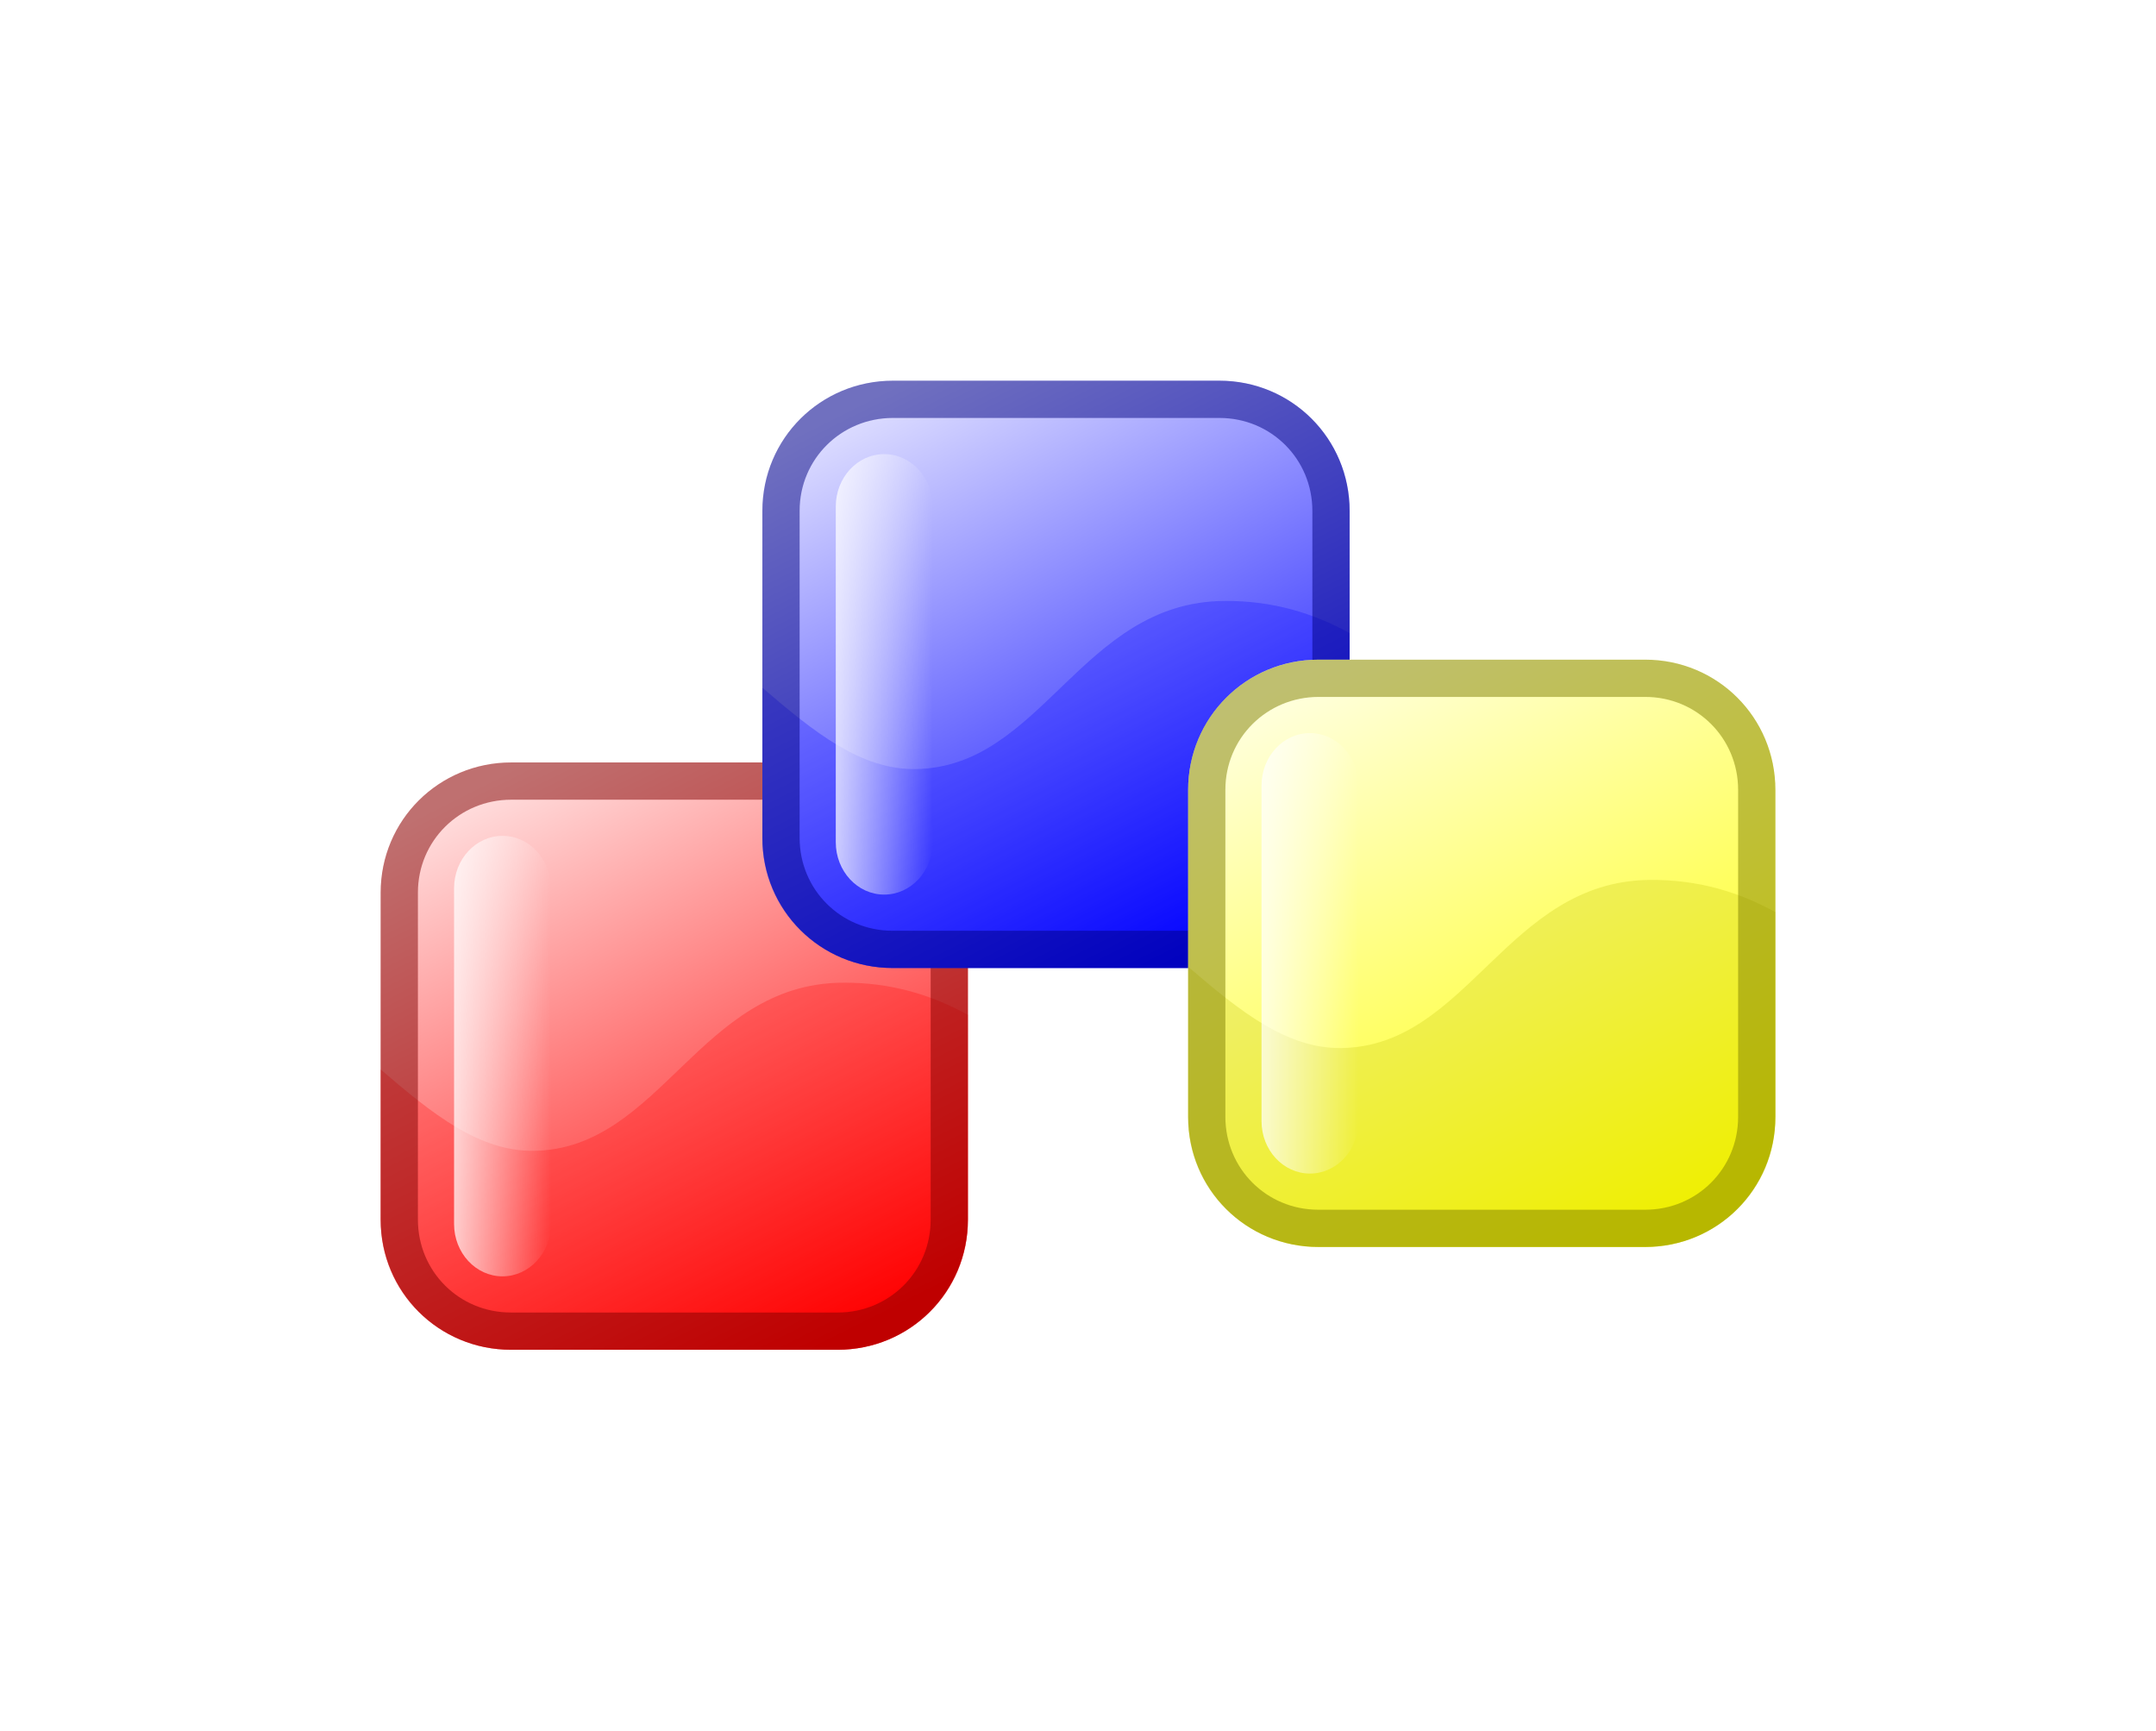
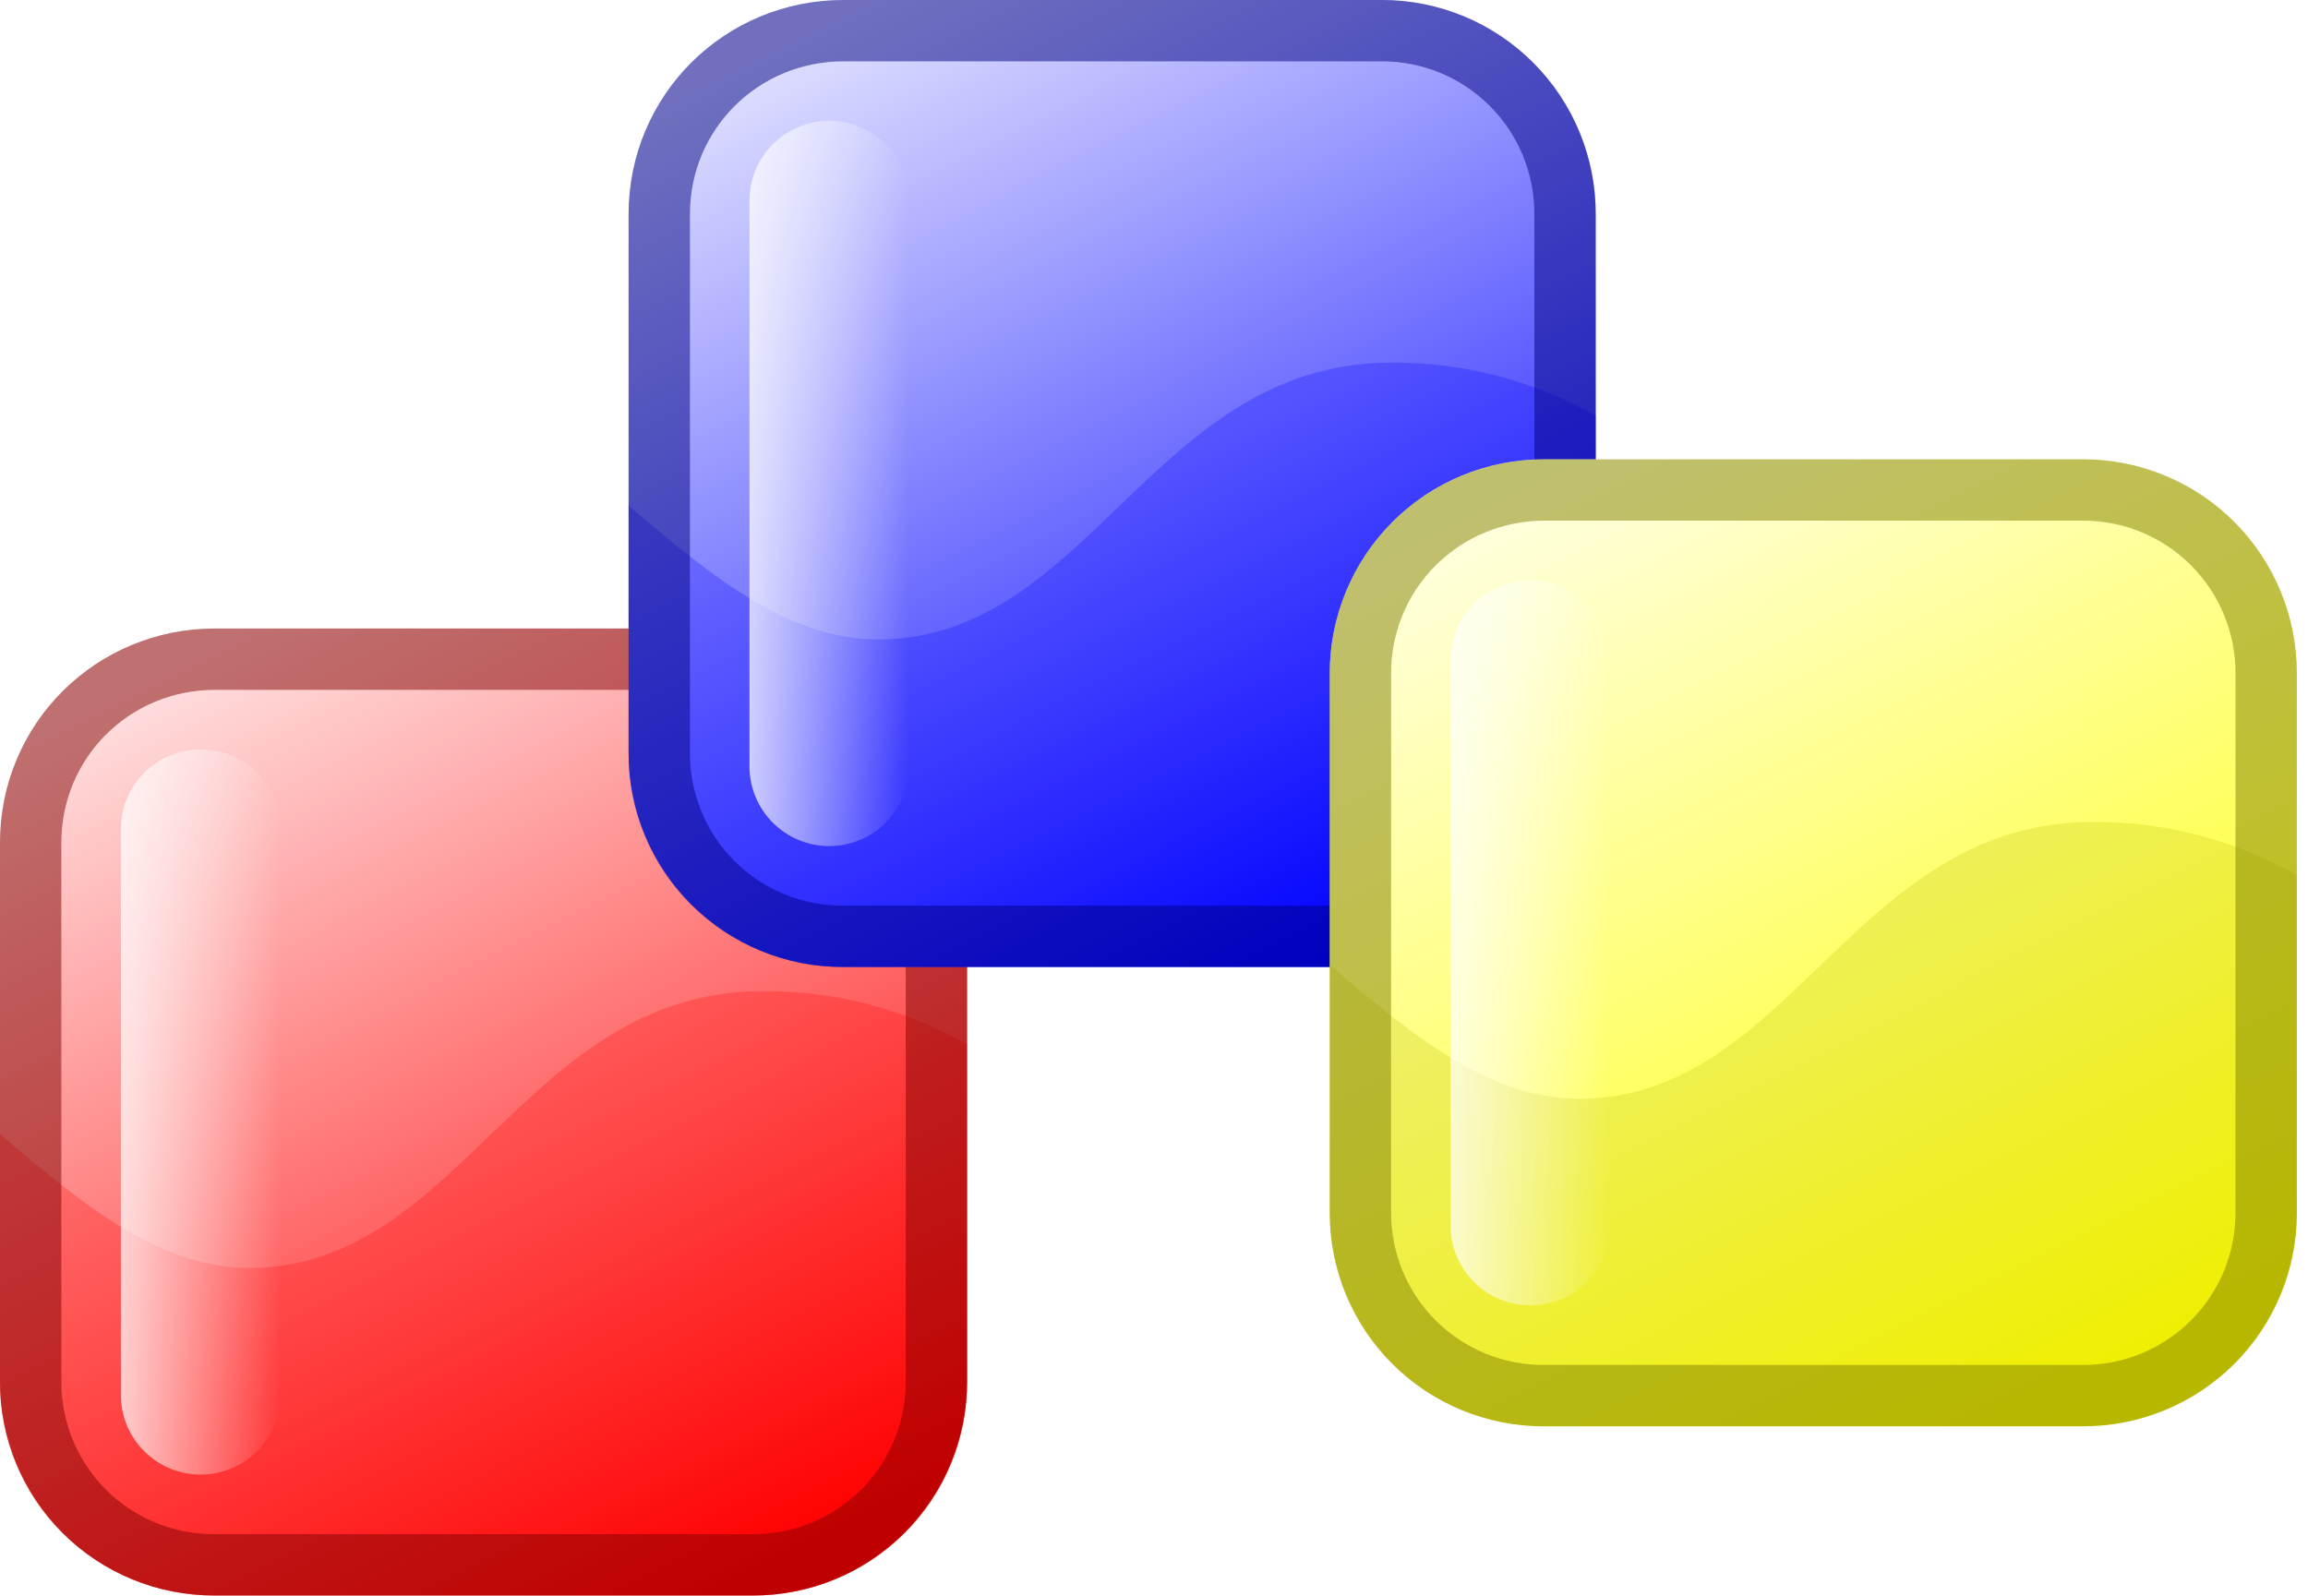
- <svg xmlns="http://www.w3.org/2000/svg" xmlns:xlink="http://www.w3.org/1999/xlink" width="124.606" height="100" version="1">
+ <svg xmlns="http://www.w3.org/2000/svg" width="81" height="56" viewBox="0 0 81 56">
  <defs>
-     <linearGradient id="a">
-       <stop offset="0" stop-color="red" />
-       <stop offset="1" stop-color="#ffe0e0" />
+     <linearGradient x1="75.507%" y1="100%" x2="24.959%" y2="0%" id="a">
+       <stop stop-color="#F00" offset="0%" />
+       <stop stop-color="#FFE0E0" offset="100%" />
    </linearGradient>
-     <linearGradient id="b">
-       <stop offset="0" stop-color="#fff" />
-       <stop offset="1" stop-color="#fff" stop-opacity="0" />
+     <linearGradient x1="-37.724%" y1="49.998%" x2="100.001%" y2="49.998%" id="b">
+       <stop stop-color="#FFF" offset="0%" />
+       <stop stop-color="#FFF" stop-opacity="0" offset="100%" />
    </linearGradient>
-     <linearGradient id="c">
-       <stop offset="0" stop-color="#00f" />
-       <stop offset="1" stop-color="#e0e0ff" />
+     <linearGradient x1="74.95%" y1="99.999%" x2="24.68%" y2="-.001%" id="c">
+       <stop stop-color="#00F" offset="0%" />
+       <stop stop-color="#E0E0FF" offset="100%" />
    </linearGradient>
-     <linearGradient id="d">
-       <stop offset="0" stop-color="#ffffe0" />
-       <stop offset="1" stop-color="#ff0" />
+     <linearGradient x1="-37.395%" y1="49.998%" y2="49.998%" id="d">
+       <stop stop-color="#FFF" offset="0%" />
+       <stop stop-color="#FFF" stop-opacity="0" offset="100%" />
    </linearGradient>
-     <linearGradient xlink:href="#a" id="e" gradientUnits="userSpaceOnUse" gradientTransform="translate(-45.008 -319.106) scale(1.00003)" x1="221.016" y1="674.085" x2="119.923" y2="474.091" />
-     <linearGradient xlink:href="#b" id="f" gradientUnits="userSpaceOnUse" gradientTransform="matrix(.54556 0 0 .35025 -38.517 72.607)" x1="139.431" y1="520.743" x2="222.739" y2="520.743" />
-     <linearGradient xlink:href="#c" id="g" gradientUnits="userSpaceOnUse" gradientTransform="matrix(1.33416 0 0 1.33416 -90.283 -537.514)" x1="296.203" y1="571.529" x2="220.845" y2="421.623" />
-     <linearGradient xlink:href="#b" id="h" gradientUnits="userSpaceOnUse" gradientTransform="matrix(.54556 0 0 .35025 91.483 -57.393)" x1="139.63" y1="520.742" x2="222.738" y2="520.742" />
-     <linearGradient xlink:href="#d" id="i" gradientUnits="userSpaceOnUse" gradientTransform="matrix(1.33416 0 0 1.33416 54.717 -442.514)" x1="221.022" y1="421.623" x2="296.726" y2="571.529" />
-     <linearGradient xlink:href="#b" id="j" gradientUnits="userSpaceOnUse" gradientTransform="matrix(.54556 0 0 .35025 236.483 37.607)" x1="139.431" y1="520.742" x2="222.738" y2="520.742" />
+     <linearGradient x1="24.798%" y1="-.001%" x2="75.298%" y2="99.999%" id="e">
+       <stop stop-color="#FFFFE0" offset="0%" />
+       <stop stop-color="#FF0" offset="100%" />
+     </linearGradient>
+     <linearGradient x1="-37.724%" y1="49.998%" y2="49.998%" id="f">
+       <stop stop-color="#FFF" offset="0%" />
+       <stop stop-color="#FFF" stop-opacity="0" offset="100%" />
+     </linearGradient>
  </defs>
-   <g transform="matrix(.1697 0 0 .1697 17.758 17.758)">
-     <path d="M69.34 155h111.32c24.565 0 44.34 19.775 44.34 44.34v111.32c0 24.565-19.775 44.34-44.34 44.34H69.34C44.775 355 25 335.225 25 310.66V199.34C25 174.775 44.775 155 69.34 155z" fill="url(#e)" />
-     <path d="M182.057 230.006c-48.531.525-61.796 56.69-104.9 57.25-18.635.235-34.53-12.555-52.157-27.7v51.653C25 335.457 44.797 355 69.361 355h111.32c24.564 0 44.32-19.543 44.32-43.791v-70.256c-12.033-6.606-25.967-11.135-42.944-10.947z" opacity=".25" fill="red" fill-rule="evenodd" />
-     <rect rx="17.844" ry="17.844" y="180" x="50" height="150" width="33" fill="url(#f)" />
-     <path d="M69.468 161.343H180.66c21.128 0 37.997 16.879 37.997 38.006v111.32c0 21.135-16.865 37.988-37.997 37.988H69.34c-21.132 0-37.997-16.86-37.997-37.988V199.311c0-21.132 16.99-37.968 38.125-37.968z" fill="none" stroke="maroon" stroke-width="12.686" stroke-linejoin="round" stroke-miterlimit="20" stroke-opacity=".502" />
-   </g>
-   <g transform="matrix(.1697 0 0 .1697 17.758 17.758)">
-     <path d="M199.34 25h111.32C335.225 25 355 44.775 355 69.34v111.32c0 24.565-19.775 44.34-44.34 44.34H199.34c-24.565 0-44.34-19.775-44.34-44.34V69.34C155 44.775 174.775 25 199.34 25z" fill="url(#g)" />
-     <path d="M312.056 100.006c-48.53.525-61.795 56.69-104.898 57.25-18.636.235-34.53-12.555-52.158-27.7v51.653C155 205.457 174.797 225 199.361 225h111.32C335.245 225 355 205.457 355 181.209v-70.256c-12.032-6.606-25.966-11.135-42.944-10.947z" opacity=".25" fill="#00f" fill-rule="evenodd" />
-     <rect rx="17.844" ry="17.844" y="50" x="180" height="150" width="33" fill="url(#h)" />
-     <path d="M199.468 31.343H310.66c21.128 0 37.997 16.879 37.997 38.006v111.32c0 21.135-16.865 37.988-37.997 37.988H199.34c-21.132 0-37.997-16.86-37.997-37.988V69.311c0-21.132 16.99-37.968 38.125-37.968z" fill="none" stroke="navy" stroke-width="12.686" stroke-linejoin="round" stroke-miterlimit="20" stroke-opacity=".502" />
-   </g>
-   <g transform="matrix(.1697 0 0 .1697 17.758 17.758)">
-     <path d="M344.34 120h111.32c24.565 0 44.34 19.775 44.34 44.34v111.32c0 24.565-19.775 44.34-44.34 44.34H344.34c-24.565 0-44.34-19.775-44.34-44.34V164.34c0-24.565 19.775-44.34 44.34-44.34z" fill="url(#i)" />
-     <path d="M457.056 195.006c-48.53.525-61.795 56.69-104.898 57.25-18.636.235-34.53-12.555-52.158-27.7v51.653C300 300.457 319.797 320 344.361 320h111.32C480.245 320 500 300.457 500 276.209v-70.256c-12.032-6.606-25.966-11.135-42.944-10.947z" opacity=".25" fill="#c0c000" fill-rule="evenodd" />
-     <rect rx="17.844" ry="17.844" y="145" x="325" height="150" width="33" fill="url(#j)" />
-     <path d="M344.468 126.343H455.66c21.128 0 37.997 16.879 37.997 38.006v111.32c0 21.135-16.865 37.988-37.997 37.988H344.34c-21.132 0-37.997-16.86-37.997-37.988V164.311c0-21.132 16.99-37.968 38.125-37.968z" fill="none" stroke="olive" stroke-width="12.686" stroke-linejoin="round" stroke-miterlimit="20" stroke-opacity=".502" />
+   <g fill="none" fill-rule="evenodd">
+     <g transform="translate(0 22.061)">
+       <path d="M7.524 0h18.892a7.508 7.508 0 0 1 7.524 7.524v18.892a7.508 7.508 0 0 1-7.524 7.524H7.524A7.508 7.508 0 0 1 0 26.416V7.524A7.508 7.508 0 0 1 7.524 0z" fill="url(#a)" />
+       <path d="M26.653 12.729c-8.236.089-10.487 9.62-17.802 9.715-3.162.04-5.86-2.13-8.851-4.7v8.765c0 4.115 3.36 7.431 7.528 7.431H26.42c4.169 0 7.521-3.316 7.521-7.431V14.586c-2.042-1.12-4.406-1.89-7.287-1.857z" fill="#F00" opacity=".25" />
+       <rect fill="url(#b)" x="4.242" y="4.242" width="5.6" height="25.455" rx="2.8" />
+       <path d="M7.546 1.076h18.87a6.419 6.419 0 0 1 6.448 6.45v18.891a6.415 6.415 0 0 1-6.448 6.447H7.524a6.416 6.416 0 0 1-6.448-6.447V7.52c0-3.587 2.884-6.444 6.47-6.444z" stroke-opacity=".502" stroke="maroon" stroke-width="2.153" />
+     </g>
+     <g transform="translate(22.061)">
+       <path d="M7.524 0h18.892a7.508 7.508 0 0 1 7.524 7.524v18.892a7.508 7.508 0 0 1-7.524 7.524H7.524A7.508 7.508 0 0 1 0 26.416V7.524A7.508 7.508 0 0 1 7.524 0z" fill="url(#c)" />
+       <path d="M26.652 12.729c-8.235.089-10.486 9.62-17.8 9.715-3.163.04-5.86-2.13-8.852-4.7v8.765c0 4.115 3.36 7.431 7.528 7.431H26.42c4.169 0 7.521-3.316 7.521-7.431V14.586c-2.042-1.12-4.406-1.89-7.288-1.857z" fill="#00F" opacity=".25" />
+       <rect fill="url(#d)" x="4.242" y="4.242" width="5.6" height="25.455" rx="2.8" />
+       <path d="M7.546 1.076h18.87a6.419 6.419 0 0 1 6.448 6.45v18.891a6.415 6.415 0 0 1-6.448 6.447H7.524a6.416 6.416 0 0 1-6.448-6.447V7.52c0-3.587 2.884-6.444 6.47-6.444z" stroke-opacity=".502" stroke="navy" stroke-width="2.153" />
+     </g>
+     <g transform="translate(46.668 16.122)">
+       <path d="M7.524 0h18.892a7.508 7.508 0 0 1 7.524 7.524v18.892a7.508 7.508 0 0 1-7.524 7.524H7.524A7.508 7.508 0 0 1 0 26.416V7.524A7.508 7.508 0 0 1 7.524 0z" fill="url(#e)" />
+       <path d="M26.652 12.729c-8.235.089-10.486 9.62-17.8 9.715-3.163.04-5.86-2.13-8.852-4.7v8.765c0 4.115 3.36 7.431 7.528 7.431H26.42c4.169 0 7.521-3.316 7.521-7.431V14.586c-2.042-1.12-4.406-1.89-7.288-1.857z" fill="#C0C000" opacity=".25" />
+       <rect fill="url(#f)" x="4.242" y="4.242" width="5.6" height="25.455" rx="2.8" />
+       <path d="M7.546 1.076h18.87a6.419 6.419 0 0 1 6.448 6.45v18.891a6.415 6.415 0 0 1-6.448 6.447H7.524a6.416 6.416 0 0 1-6.448-6.447V7.52c0-3.587 2.884-6.444 6.47-6.444z" stroke-opacity=".502" stroke="olive" stroke-width="2.153" />
+     </g>
  </g>
</svg>
